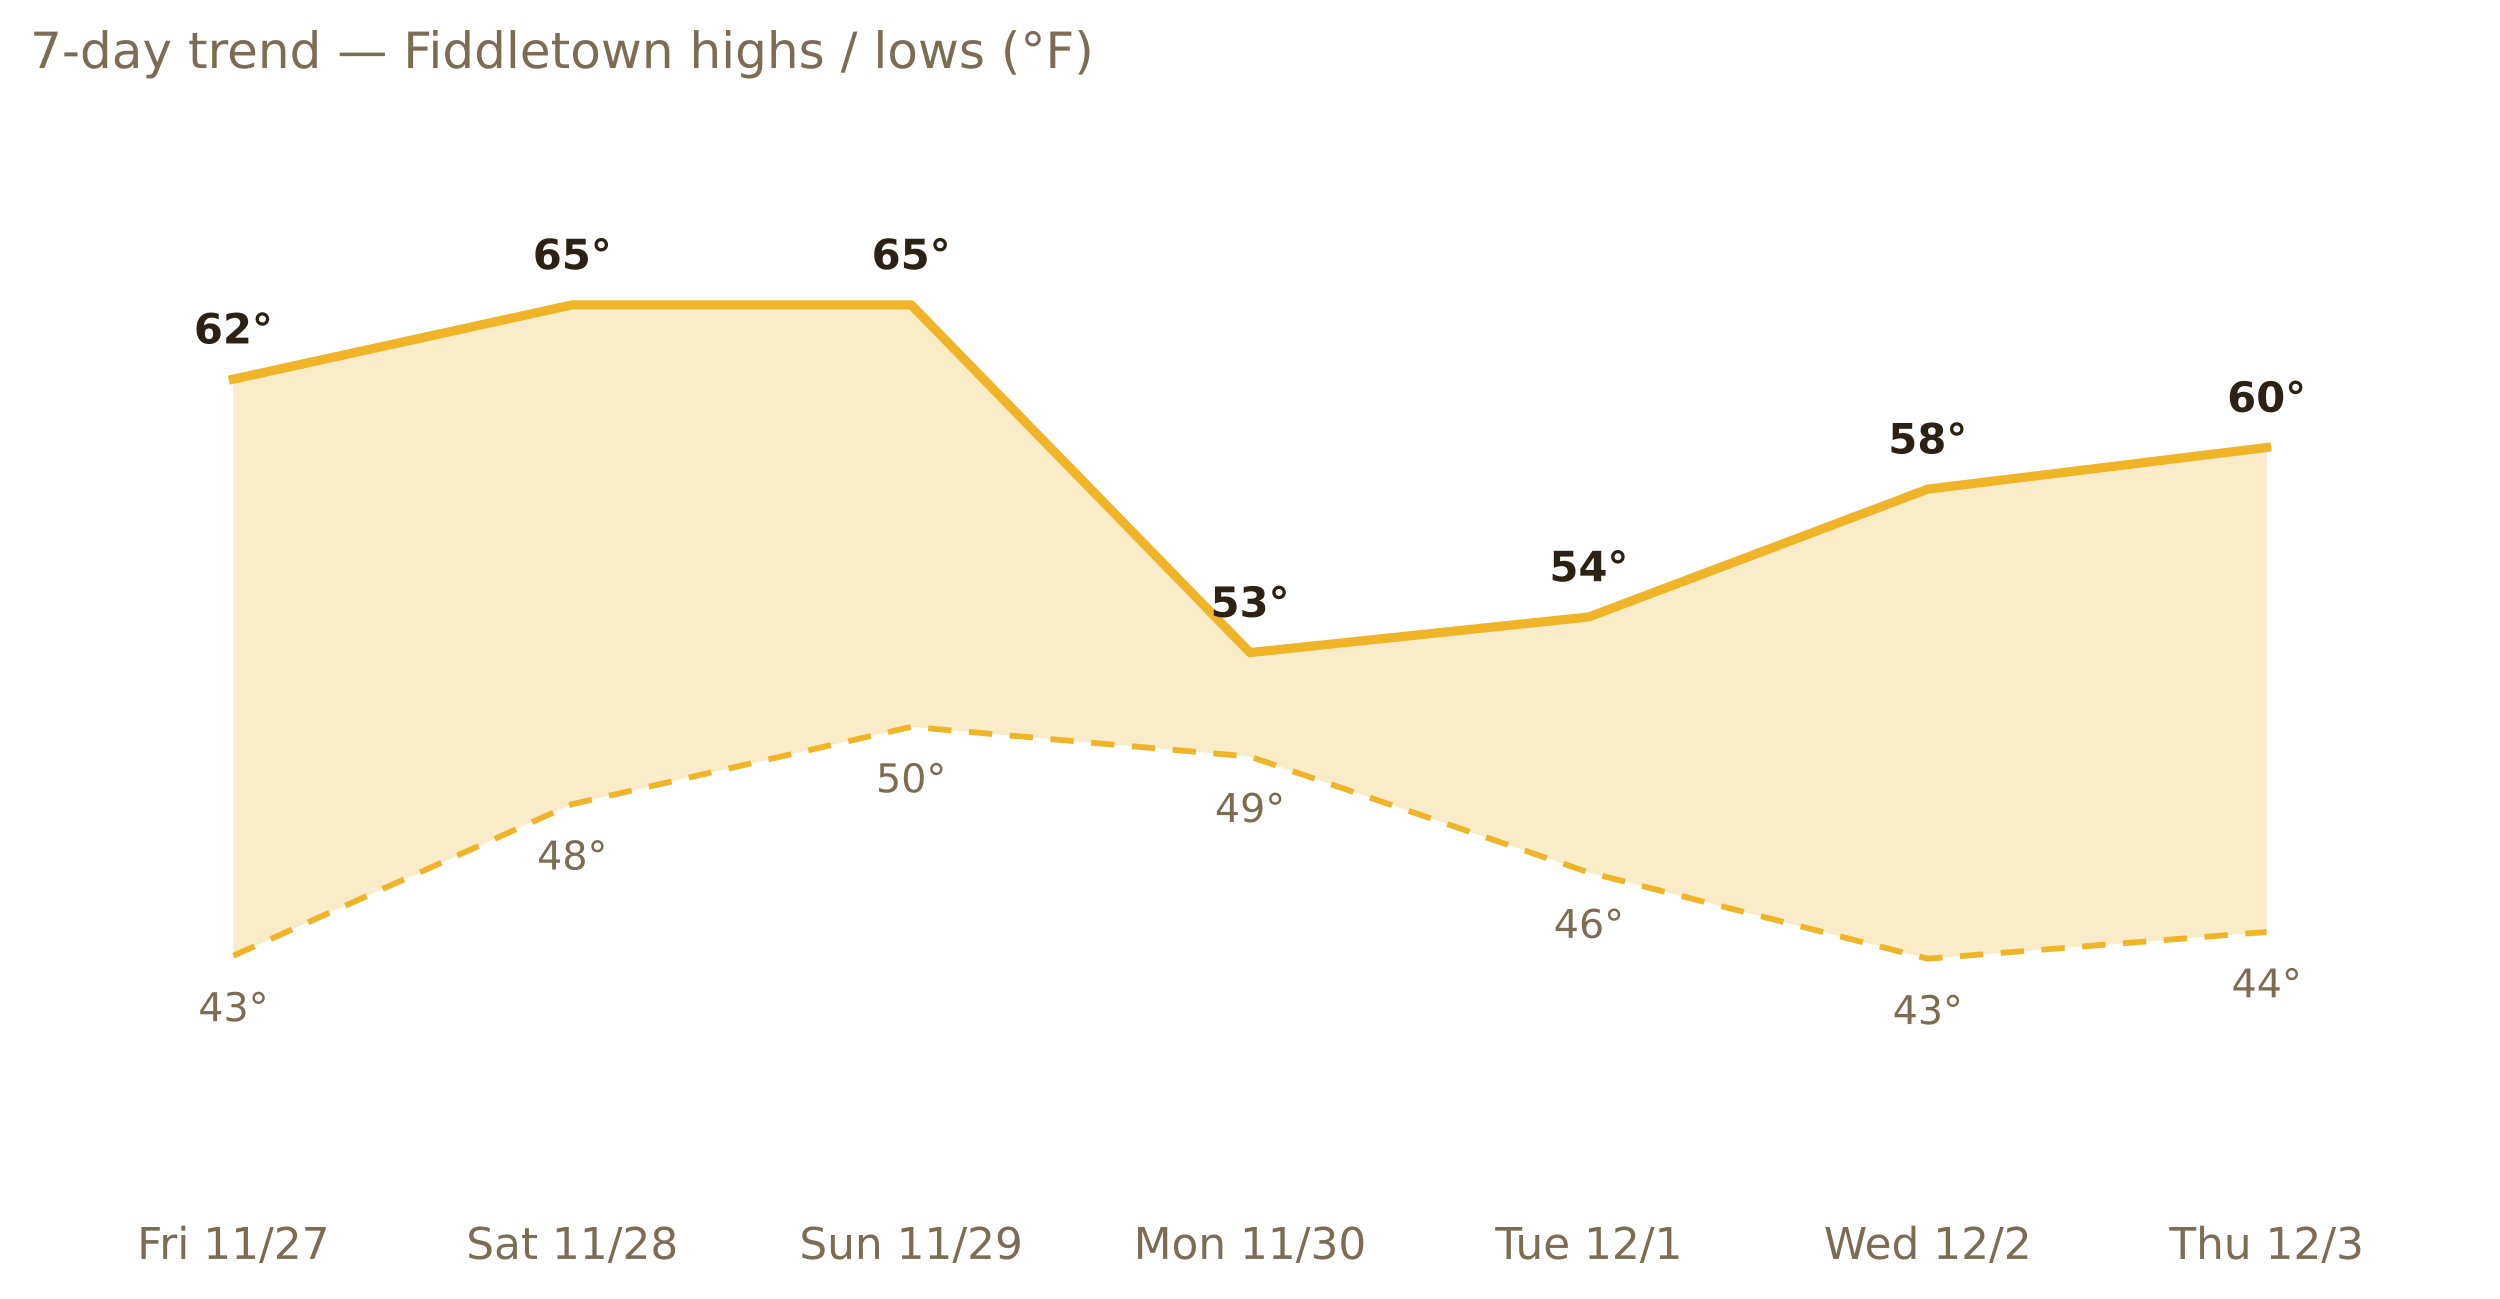
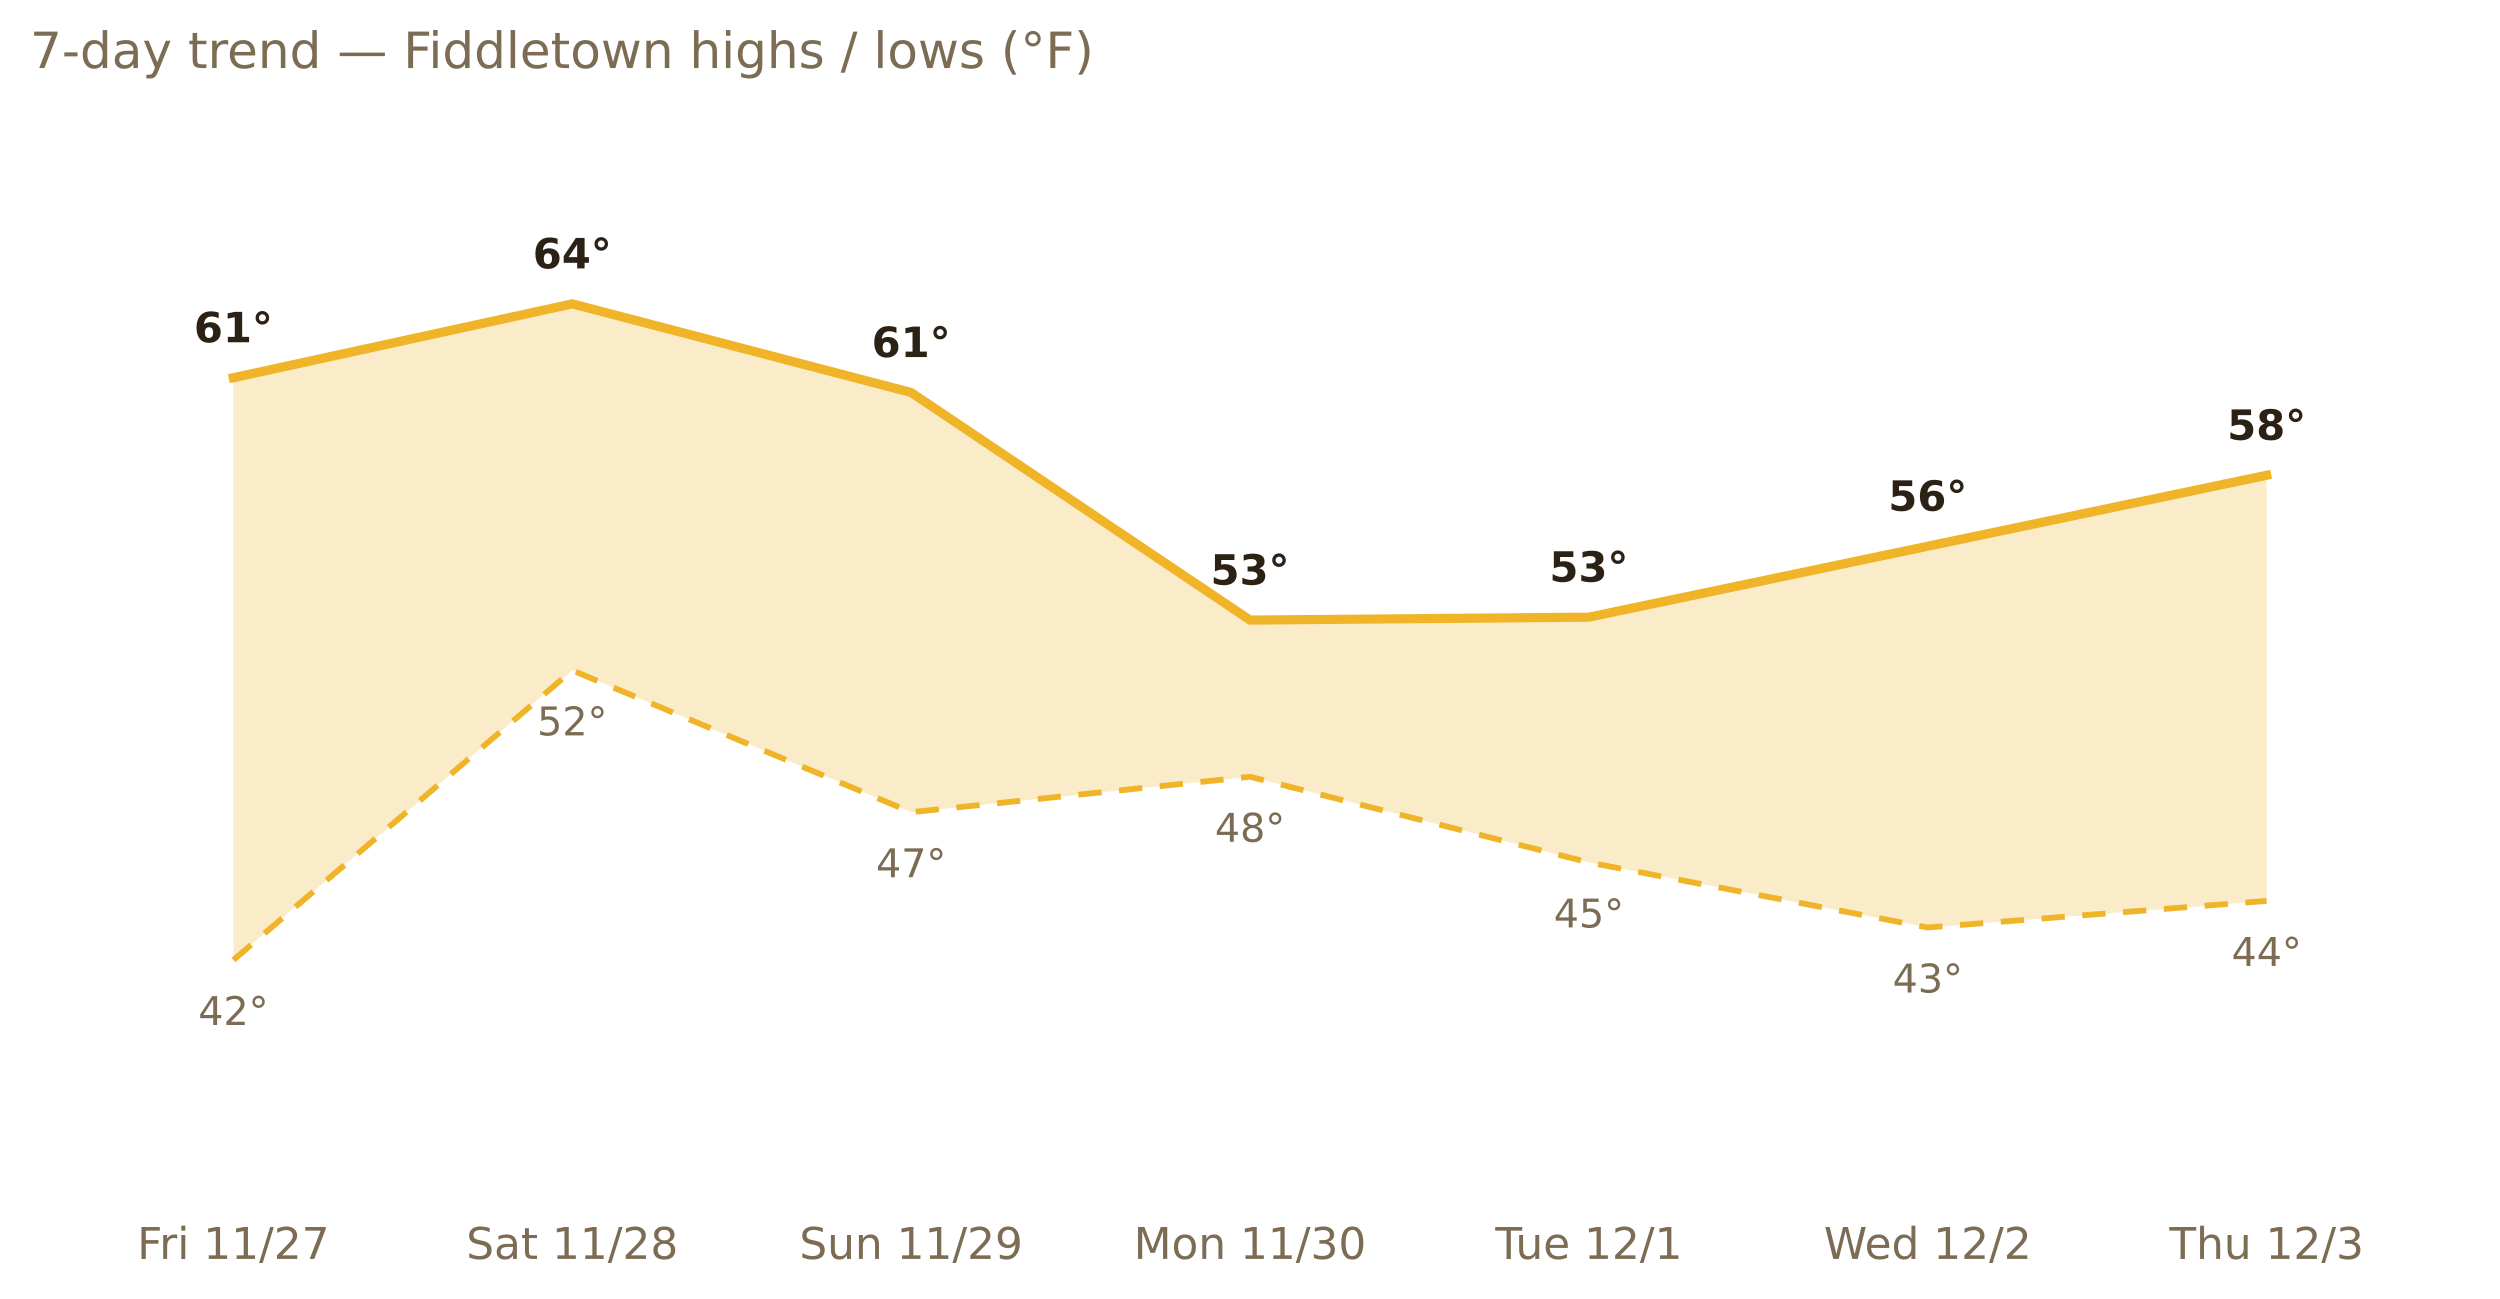
<svg xmlns="http://www.w3.org/2000/svg" xmlns:xlink="http://www.w3.org/1999/xlink" width="599.2pt" height="311.13pt" viewBox="0 0 599.2 311.13" version="1.1">
  <defs>
    <style type="text/css">*{stroke-linejoin: round; stroke-linecap: butt}</style>
  </defs>
  <g id="figure_1">
    <g id="patch_1">
      <path d="M 0 311.13  L 599.2 311.13  L 599.2 0  L 0 0  L 0 311.13  z " style="fill: none; opacity: 0" />
    </g>
    <g id="axes_1">
      <g id="patch_2">
        <path d="M 7.2 286.768  L 592 286.768  L 592 30.318  L 7.2 30.318  L 7.2 286.768  z " style="fill: none" />
      </g>
      <g id="matplotlib.axis_1">
        <g id="xtick_1">
          <g id="text_1">
            <g style="fill: #7c6c54" transform="translate(32.87927 301.7465) scale(0.105 -0.105)">
              <defs>
                <path id="DejaVuSans-46" d="M 628 4666  L 3309 4666  L 3309 4134  L 1259 4134  L 1259 2759  L 3109 2759  L 3109 2228  L 1259 2228  L 1259 0  L 628 0  L 628 4666  z " transform="scale(0.015625)" />
                <path id="DejaVuSans-72" d="M 2631 2963  Q 2534 3019 2420 3045  Q 2306 3072 2169 3072  Q 1681 3072 1420 2755  Q 1159 2438 1159 1844  L 1159 0  L 581 0  L 581 3500  L 1159 3500  L 1159 2956  Q 1341 3275 1631 3429  Q 1922 3584 2338 3584  Q 2397 3584 2469 3576  Q 2541 3569 2628 3553  L 2631 2963  z " transform="scale(0.015625)" />
                <path id="DejaVuSans-69" d="M 603 3500  L 1178 3500  L 1178 0  L 603 0  L 603 3500  z M 603 4863  L 1178 4863  L 1178 4134  L 603 4134  L 603 4863  z " transform="scale(0.015625)" />
                <path id="DejaVuSans-20" transform="scale(0.015625)" />
                <path id="DejaVuSans-31" d="M 794 531  L 1825 531  L 1825 4091  L 703 3866  L 703 4441  L 1819 4666  L 2450 4666  L 2450 531  L 3481 531  L 3481 0  L 794 0  L 794 531  z " transform="scale(0.015625)" />
                <path id="DejaVuSans-2f" d="M 1625 4666  L 2156 4666  L 531 -594  L 0 -594  L 1625 4666  z " transform="scale(0.015625)" />
                <path id="DejaVuSans-32" d="M 1228 531  L 3431 531  L 3431 0  L 469 0  L 469 531  Q 828 903 1448 1529  Q 2069 2156 2228 2338  Q 2531 2678 2651 2914  Q 2772 3150 2772 3378  Q 2772 3750 2511 3984  Q 2250 4219 1831 4219  Q 1534 4219 1204 4116  Q 875 4013 500 3803  L 500 4441  Q 881 4594 1212 4672  Q 1544 4750 1819 4750  Q 2544 4750 2975 4387  Q 3406 4025 3406 3419  Q 3406 3131 3298 2873  Q 3191 2616 2906 2266  Q 2828 2175 2409 1742  Q 1991 1309 1228 531  z " transform="scale(0.015625)" />
                <path id="DejaVuSans-37" d="M 525 4666  L 3525 4666  L 3525 4397  L 1831 0  L 1172 0  L 2766 4134  L 525 4134  L 525 4666  z " transform="scale(0.015625)" />
              </defs>
              <use xlink:href="#DejaVuSans-46" />
              <use xlink:href="#DejaVuSans-72" x="50.27" />
              <use xlink:href="#DejaVuSans-69" x="91.383" />
              <use xlink:href="#DejaVuSans-20" x="119.166" />
              <use xlink:href="#DejaVuSans-31" x="150.953" />
              <use xlink:href="#DejaVuSans-31" x="214.576" />
              <use xlink:href="#DejaVuSans-2f" x="278.199" />
              <use xlink:href="#DejaVuSans-32" x="311.891" />
              <use xlink:href="#DejaVuSans-37" x="375.514" />
            </g>
          </g>
        </g>
        <g id="xtick_2">
          <g id="text_2">
            <g style="fill: #7c6c54" transform="translate(111.7488 301.7465) scale(0.105 -0.105)">
              <defs>
                <path id="DejaVuSans-53" d="M 3425 4513  L 3425 3897  Q 3066 4069 2747 4153  Q 2428 4238 2131 4238  Q 1616 4238 1336 4038  Q 1056 3838 1056 3469  Q 1056 3159 1242 3001  Q 1428 2844 1947 2747  L 2328 2669  Q 3034 2534 3370 2195  Q 3706 1856 3706 1288  Q 3706 609 3251 259  Q 2797 -91 1919 -91  Q 1588 -91 1214 -16  Q 841 59 441 206  L 441 856  Q 825 641 1194 531  Q 1563 422 1919 422  Q 2459 422 2753 634  Q 3047 847 3047 1241  Q 3047 1584 2836 1778  Q 2625 1972 2144 2069  L 1759 2144  Q 1053 2284 737 2584  Q 422 2884 422 3419  Q 422 4038 858 4394  Q 1294 4750 2059 4750  Q 2388 4750 2728 4690  Q 3069 4631 3425 4513  z " transform="scale(0.015625)" />
                <path id="DejaVuSans-61" d="M 2194 1759  Q 1497 1759 1228 1600  Q 959 1441 959 1056  Q 959 750 1161 570  Q 1363 391 1709 391  Q 2188 391 2477 730  Q 2766 1069 2766 1631  L 2766 1759  L 2194 1759  z M 3341 1997  L 3341 0  L 2766 0  L 2766 531  Q 2569 213 2275 61  Q 1981 -91 1556 -91  Q 1019 -91 701 211  Q 384 513 384 1019  Q 384 1609 779 1909  Q 1175 2209 1959 2209  L 2766 2209  L 2766 2266  Q 2766 2663 2505 2880  Q 2244 3097 1772 3097  Q 1472 3097 1187 3025  Q 903 2953 641 2809  L 641 3341  Q 956 3463 1253 3523  Q 1550 3584 1831 3584  Q 2591 3584 2966 3190  Q 3341 2797 3341 1997  z " transform="scale(0.015625)" />
                <path id="DejaVuSans-74" d="M 1172 4494  L 1172 3500  L 2356 3500  L 2356 3053  L 1172 3053  L 1172 1153  Q 1172 725 1289 603  Q 1406 481 1766 481  L 2356 481  L 2356 0  L 1766 0  Q 1100 0 847 248  Q 594 497 594 1153  L 594 3053  L 172 3053  L 172 3500  L 594 3500  L 594 4494  L 1172 4494  z " transform="scale(0.015625)" />
                <path id="DejaVuSans-38" d="M 2034 2216  Q 1584 2216 1326 1975  Q 1069 1734 1069 1313  Q 1069 891 1326 650  Q 1584 409 2034 409  Q 2484 409 2743 651  Q 3003 894 3003 1313  Q 3003 1734 2745 1975  Q 2488 2216 2034 2216  z M 1403 2484  Q 997 2584 770 2862  Q 544 3141 544 3541  Q 544 4100 942 4425  Q 1341 4750 2034 4750  Q 2731 4750 3128 4425  Q 3525 4100 3525 3541  Q 3525 3141 3298 2862  Q 3072 2584 2669 2484  Q 3125 2378 3379 2068  Q 3634 1759 3634 1313  Q 3634 634 3220 271  Q 2806 -91 2034 -91  Q 1263 -91 848 271  Q 434 634 434 1313  Q 434 1759 690 2068  Q 947 2378 1403 2484  z M 1172 3481  Q 1172 3119 1398 2916  Q 1625 2713 2034 2713  Q 2441 2713 2670 2916  Q 2900 3119 2900 3481  Q 2900 3844 2670 4047  Q 2441 4250 2034 4250  Q 1625 4250 1398 4047  Q 1172 3844 1172 3481  z " transform="scale(0.015625)" />
              </defs>
              <use xlink:href="#DejaVuSans-53" />
              <use xlink:href="#DejaVuSans-61" x="63.477" />
              <use xlink:href="#DejaVuSans-74" x="124.756" />
              <use xlink:href="#DejaVuSans-20" x="163.965" />
              <use xlink:href="#DejaVuSans-31" x="195.752" />
              <use xlink:href="#DejaVuSans-31" x="259.375" />
              <use xlink:href="#DejaVuSans-2f" x="322.998" />
              <use xlink:href="#DejaVuSans-32" x="356.689" />
              <use xlink:href="#DejaVuSans-38" x="420.312" />
            </g>
          </g>
        </g>
        <g id="xtick_3">
          <g id="text_3">
            <g style="fill: #7c6c54" transform="translate(191.5921 301.7465) scale(0.105 -0.105)">
              <defs>
                <path id="DejaVuSans-75" d="M 544 1381  L 544 3500  L 1119 3500  L 1119 1403  Q 1119 906 1312 657  Q 1506 409 1894 409  Q 2359 409 2629 706  Q 2900 1003 2900 1516  L 2900 3500  L 3475 3500  L 3475 0  L 2900 0  L 2900 538  Q 2691 219 2414 64  Q 2138 -91 1772 -91  Q 1169 -91 856 284  Q 544 659 544 1381  z M 1991 3584  L 1991 3584  z " transform="scale(0.015625)" />
                <path id="DejaVuSans-6e" d="M 3513 2113  L 3513 0  L 2938 0  L 2938 2094  Q 2938 2591 2744 2837  Q 2550 3084 2163 3084  Q 1697 3084 1428 2787  Q 1159 2491 1159 1978  L 1159 0  L 581 0  L 581 3500  L 1159 3500  L 1159 2956  Q 1366 3272 1645 3428  Q 1925 3584 2291 3584  Q 2894 3584 3203 3211  Q 3513 2838 3513 2113  z " transform="scale(0.015625)" />
                <path id="DejaVuSans-39" d="M 703 97  L 703 672  Q 941 559 1184 500  Q 1428 441 1663 441  Q 2288 441 2617 861  Q 2947 1281 2994 2138  Q 2813 1869 2534 1725  Q 2256 1581 1919 1581  Q 1219 1581 811 2004  Q 403 2428 403 3163  Q 403 3881 828 4315  Q 1253 4750 1959 4750  Q 2769 4750 3195 4129  Q 3622 3509 3622 2328  Q 3622 1225 3098 567  Q 2575 -91 1691 -91  Q 1453 -91 1209 -44  Q 966 3 703 97  z M 1959 2075  Q 2384 2075 2632 2365  Q 2881 2656 2881 3163  Q 2881 3666 2632 3958  Q 2384 4250 1959 4250  Q 1534 4250 1286 3958  Q 1038 3666 1038 3163  Q 1038 2656 1286 2365  Q 1534 2075 1959 2075  z " transform="scale(0.015625)" />
              </defs>
              <use xlink:href="#DejaVuSans-53" />
              <use xlink:href="#DejaVuSans-75" x="63.477" />
              <use xlink:href="#DejaVuSans-6e" x="126.855" />
              <use xlink:href="#DejaVuSans-20" x="190.234" />
              <use xlink:href="#DejaVuSans-31" x="222.021" />
              <use xlink:href="#DejaVuSans-31" x="285.645" />
              <use xlink:href="#DejaVuSans-2f" x="349.268" />
              <use xlink:href="#DejaVuSans-32" x="382.959" />
              <use xlink:href="#DejaVuSans-39" x="446.582" />
            </g>
          </g>
        </g>
        <g id="xtick_4">
          <g id="text_4">
            <g style="fill: #7c6c54" transform="translate(271.7323 301.7465) scale(0.105 -0.105)">
              <defs>
                <path id="DejaVuSans-4d" d="M 628 4666  L 1569 4666  L 2759 1491  L 3956 4666  L 4897 4666  L 4897 0  L 4281 0  L 4281 4097  L 3078 897  L 2444 897  L 1241 4097  L 1241 0  L 628 0  L 628 4666  z " transform="scale(0.015625)" />
                <path id="DejaVuSans-6f" d="M 1959 3097  Q 1497 3097 1228 2736  Q 959 2375 959 1747  Q 959 1119 1226 758  Q 1494 397 1959 397  Q 2419 397 2687 759  Q 2956 1122 2956 1747  Q 2956 2369 2687 2733  Q 2419 3097 1959 3097  z M 1959 3584  Q 2709 3584 3137 3096  Q 3566 2609 3566 1747  Q 3566 888 3137 398  Q 2709 -91 1959 -91  Q 1206 -91 779 398  Q 353 888 353 1747  Q 353 2609 779 3096  Q 1206 3584 1959 3584  z " transform="scale(0.015625)" />
                <path id="DejaVuSans-33" d="M 2597 2516  Q 3050 2419 3304 2112  Q 3559 1806 3559 1356  Q 3559 666 3084 287  Q 2609 -91 1734 -91  Q 1441 -91 1130 -33  Q 819 25 488 141  L 488 750  Q 750 597 1062 519  Q 1375 441 1716 441  Q 2309 441 2620 675  Q 2931 909 2931 1356  Q 2931 1769 2642 2001  Q 2353 2234 1838 2234  L 1294 2234  L 1294 2753  L 1863 2753  Q 2328 2753 2575 2939  Q 2822 3125 2822 3475  Q 2822 3834 2567 4026  Q 2313 4219 1838 4219  Q 1578 4219 1281 4162  Q 984 4106 628 3988  L 628 4550  Q 988 4650 1302 4700  Q 1616 4750 1894 4750  Q 2613 4750 3031 4423  Q 3450 4097 3450 3541  Q 3450 3153 3228 2886  Q 3006 2619 2597 2516  z " transform="scale(0.015625)" />
                <path id="DejaVuSans-30" d="M 2034 4250  Q 1547 4250 1301 3770  Q 1056 3291 1056 2328  Q 1056 1369 1301 889  Q 1547 409 2034 409  Q 2525 409 2770 889  Q 3016 1369 3016 2328  Q 3016 3291 2770 3770  Q 2525 4250 2034 4250  z M 2034 4750  Q 2819 4750 3233 4129  Q 3647 3509 3647 2328  Q 3647 1150 3233 529  Q 2819 -91 2034 -91  Q 1250 -91 836 529  Q 422 1150 422 2328  Q 422 3509 836 4129  Q 1250 4750 2034 4750  z " transform="scale(0.015625)" />
              </defs>
              <use xlink:href="#DejaVuSans-4d" />
              <use xlink:href="#DejaVuSans-6f" x="86.279" />
              <use xlink:href="#DejaVuSans-6e" x="147.461" />
              <use xlink:href="#DejaVuSans-20" x="210.84" />
              <use xlink:href="#DejaVuSans-31" x="242.627" />
              <use xlink:href="#DejaVuSans-31" x="306.25" />
              <use xlink:href="#DejaVuSans-2f" x="369.873" />
              <use xlink:href="#DejaVuSans-33" x="403.564" />
              <use xlink:href="#DejaVuSans-30" x="467.188" />
            </g>
          </g>
        </g>
        <g id="xtick_5">
          <g id="text_5">
            <g style="fill: #7c6c54" transform="translate(358.3941 301.7465) scale(0.105 -0.105)">
              <defs>
                <path id="DejaVuSans-54" d="M -19 4666  L 3928 4666  L 3928 4134  L 2272 4134  L 2272 0  L 1638 0  L 1638 4134  L -19 4134  L -19 4666  z " transform="scale(0.015625)" />
                <path id="DejaVuSans-65" d="M 3597 1894  L 3597 1613  L 953 1613  Q 991 1019 1311 708  Q 1631 397 2203 397  Q 2534 397 2845 478  Q 3156 559 3463 722  L 3463 178  Q 3153 47 2828 -22  Q 2503 -91 2169 -91  Q 1331 -91 842 396  Q 353 884 353 1716  Q 353 2575 817 3079  Q 1281 3584 2069 3584  Q 2775 3584 3186 3129  Q 3597 2675 3597 1894  z M 3022 2063  Q 3016 2534 2758 2815  Q 2500 3097 2075 3097  Q 1594 3097 1305 2825  Q 1016 2553 972 2059  L 3022 2063  z " transform="scale(0.015625)" />
              </defs>
              <use xlink:href="#DejaVuSans-54" />
              <use xlink:href="#DejaVuSans-75" x="45.959" />
              <use xlink:href="#DejaVuSans-65" x="109.338" />
              <use xlink:href="#DejaVuSans-20" x="170.861" />
              <use xlink:href="#DejaVuSans-31" x="202.648" />
              <use xlink:href="#DejaVuSans-32" x="266.271" />
              <use xlink:href="#DejaVuSans-2f" x="329.895" />
              <use xlink:href="#DejaVuSans-31" x="363.586" />
            </g>
          </g>
        </g>
        <g id="xtick_6">
          <g id="text_6">
            <g style="fill: #7c6c54" transform="translate(437.1406 301.7465) scale(0.105 -0.105)">
              <defs>
                <path id="DejaVuSans-57" d="M 213 4666  L 850 4666  L 1831 722  L 2809 4666  L 3519 4666  L 4500 722  L 5478 4666  L 6119 4666  L 4947 0  L 4153 0  L 3169 4050  L 2175 0  L 1381 0  L 213 4666  z " transform="scale(0.015625)" />
                <path id="DejaVuSans-64" d="M 2906 2969  L 2906 4863  L 3481 4863  L 3481 0  L 2906 0  L 2906 525  Q 2725 213 2448 61  Q 2172 -91 1784 -91  Q 1150 -91 751 415  Q 353 922 353 1747  Q 353 2572 751 3078  Q 1150 3584 1784 3584  Q 2172 3584 2448 3432  Q 2725 3281 2906 2969  z M 947 1747  Q 947 1113 1208 752  Q 1469 391 1925 391  Q 2381 391 2643 752  Q 2906 1113 2906 1747  Q 2906 2381 2643 2742  Q 2381 3103 1925 3103  Q 1469 3103 1208 2742  Q 947 2381 947 1747  z " transform="scale(0.015625)" />
              </defs>
              <use xlink:href="#DejaVuSans-57" />
              <use xlink:href="#DejaVuSans-65" x="93.002" />
              <use xlink:href="#DejaVuSans-64" x="154.525" />
              <use xlink:href="#DejaVuSans-20" x="218.002" />
              <use xlink:href="#DejaVuSans-31" x="249.789" />
              <use xlink:href="#DejaVuSans-32" x="313.412" />
              <use xlink:href="#DejaVuSans-2f" x="377.035" />
              <use xlink:href="#DejaVuSans-32" x="410.727" />
            </g>
          </g>
        </g>
        <g id="xtick_7">
          <g id="text_7">
            <g style="fill: #7c6c54" transform="translate(519.9476 301.7465) scale(0.105 -0.105)">
              <defs>
                <path id="DejaVuSans-68" d="M 3513 2113  L 3513 0  L 2938 0  L 2938 2094  Q 2938 2591 2744 2837  Q 2550 3084 2163 3084  Q 1697 3084 1428 2787  Q 1159 2491 1159 1978  L 1159 0  L 581 0  L 581 4863  L 1159 4863  L 1159 2956  Q 1366 3272 1645 3428  Q 1925 3584 2291 3584  Q 2894 3584 3203 3211  Q 3513 2838 3513 2113  z " transform="scale(0.015625)" />
              </defs>
              <use xlink:href="#DejaVuSans-54" />
              <use xlink:href="#DejaVuSans-68" x="61.084" />
              <use xlink:href="#DejaVuSans-75" x="124.463" />
              <use xlink:href="#DejaVuSans-20" x="187.842" />
              <use xlink:href="#DejaVuSans-31" x="219.629" />
              <use xlink:href="#DejaVuSans-32" x="283.252" />
              <use xlink:href="#DejaVuSans-2f" x="346.875" />
              <use xlink:href="#DejaVuSans-33" x="380.566" />
            </g>
          </g>
        </g>
      </g>
      <g id="matplotlib.axis_2" />
      <g id="PolyCollection_1">
-         <path d="M 55.933 90.869  L 55.933 229.067  L 137.156 192.736  L 218.378 174.215  L 299.6 181.339  L 380.822 209.121  L 462.044 229.779  L 543.267 223.368  L 543.267 107.253  L 543.267 107.253  L 462.044 117.226  L 380.822 147.858  L 299.6 156.406  L 218.378 73.06  L 137.156 73.06  L 55.933 90.869  z " clip-path="url(#pa7cc3cbe41)" style="fill: #f0b429; fill-opacity: 0.25" />
+         <path d="M 55.933 90.534  L 55.933 230.094  L 137.156 160.668  L 218.378 194.673  L 299.6 186.172  L 380.822 206.716  L 462.044 222.301  L 543.267 215.926  L 543.267 113.912  L 543.267 113.912  L 462.044 130.915  L 380.822 147.917  L 299.6 148.625  L 218.378 94.076  L 137.156 72.824  L 55.933 90.534  z " clip-path="url(#pbd99e2a204)" style="fill: #f0b429; fill-opacity: 0.25" />
      </g>
      <g id="line2d_1">
-         <path d="M 55.933 90.869  L 137.156 73.06  L 218.378 73.06  L 299.6 156.406  L 380.822 147.858  L 462.044 117.226  L 543.267 107.253  " clip-path="url(#pa7cc3cbe41)" style="fill: none; stroke: #f0b429; stroke-width: 2.2; stroke-linecap: square" />
+         <path d="M 55.933 90.534  L 137.156 72.824  L 218.378 94.076  L 299.6 148.625  L 380.822 147.917  L 462.044 130.915  L 543.267 113.912  " clip-path="url(#pbd99e2a204)" style="fill: none; stroke: #f0b429; stroke-width: 2.2; stroke-linecap: square" />
      </g>
      <g id="line2d_2">
-         <path d="M 55.933 229.067  L 137.156 192.736  L 218.378 174.215  L 299.6 181.339  L 380.822 209.121  L 462.044 229.779  L 543.267 223.368  " clip-path="url(#pa7cc3cbe41)" style="fill: none; stroke-dasharray: 5.6,4.2; stroke-dashoffset: 0; stroke: #f0b429; stroke-width: 1.4" />
+         <path d="M 55.933 230.094  L 137.156 160.668  L 218.378 194.673  L 299.6 186.172  L 380.822 206.716  L 462.044 222.301  L 543.267 215.926  " clip-path="url(#pbd99e2a204)" style="fill: none; stroke-dasharray: 5.6,4.2; stroke-dashoffset: 0; stroke: #f0b429; stroke-width: 1.4" />
      </g>
      <g id="text_8">
-         <g style="fill: #2c2115" transform="translate(46.47552 82.32049) scale(0.1 -0.1)">
+         <g style="fill: #2c2115" transform="translate(46.47552 82.03318) scale(0.1 -0.1)">
          <defs>
            <path id="DejaVuSans-Bold-36" d="M 2316 2303  Q 2000 2303 1842 2098  Q 1684 1894 1684 1484  Q 1684 1075 1842 870  Q 2000 666 2316 666  Q 2634 666 2792 870  Q 2950 1075 2950 1484  Q 2950 1894 2792 2098  Q 2634 2303 2316 2303  z M 3803 4544  L 3803 3681  Q 3506 3822 3243 3889  Q 2981 3956 2731 3956  Q 2194 3956 1894 3657  Q 1594 3359 1544 2772  Q 1750 2925 1990 3001  Q 2231 3078 2516 3078  Q 3231 3078 3670 2659  Q 4109 2241 4109 1563  Q 4109 813 3618 361  Q 3128 -91 2303 -91  Q 1394 -91 895 523  Q 397 1138 397 2266  Q 397 3422 980 4083  Q 1563 4744 2578 4744  Q 2900 4744 3203 4694  Q 3506 4644 3803 4544  z " transform="scale(0.015625)" />
-             <path id="DejaVuSans-Bold-32" d="M 1844 884  L 3897 884  L 3897 0  L 506 0  L 506 884  L 2209 2388  Q 2438 2594 2547 2791  Q 2656 2988 2656 3200  Q 2656 3528 2436 3728  Q 2216 3928 1850 3928  Q 1569 3928 1234 3808  Q 900 3688 519 3450  L 519 4475  Q 925 4609 1322 4679  Q 1719 4750 2100 4750  Q 2938 4750 3402 4381  Q 3866 4013 3866 3353  Q 3866 2972 3669 2642  Q 3472 2313 2841 1759  L 1844 884  z " transform="scale(0.015625)" />
+             <path id="DejaVuSans-Bold-31" d="M 750 831  L 1813 831  L 1813 3847  L 722 3622  L 722 4441  L 1806 4666  L 2950 4666  L 2950 831  L 4013 831  L 4013 0  L 750 0  L 750 831  z " transform="scale(0.015625)" />
            <path id="DejaVuSans-Bold-b0" d="M 1600 4288  Q 1375 4288 1219 4131  Q 1063 3975 1063 3750  Q 1063 3525 1217 3372  Q 1372 3219 1600 3219  Q 1825 3219 1981 3373  Q 2138 3528 2138 3750  Q 2138 3975 1980 4131  Q 1822 4288 1600 4288  z M 1600 4794  Q 1806 4794 1997 4714  Q 2188 4634 2338 4488  Q 2484 4338 2561 4150  Q 2638 3963 2638 3750  Q 2638 3541 2561 3352  Q 2484 3163 2344 3022  Q 2194 2872 2000 2792  Q 1806 2713 1594 2713  Q 1153 2713 854 3011  Q 556 3309 556 3750  Q 556 4191 857 4492  Q 1159 4794 1600 4794  z " transform="scale(0.015625)" />
          </defs>
          <use xlink:href="#DejaVuSans-Bold-36" />
-           <use xlink:href="#DejaVuSans-Bold-32" x="69.58" />
+           <use xlink:href="#DejaVuSans-Bold-31" x="69.58" />
          <use xlink:href="#DejaVuSans-Bold-b0" x="139.16" />
        </g>
      </g>
      <g id="text_9">
-         <g style="fill: #7c6c54" transform="translate(47.51396 244.7388) scale(0.095 -0.095)">
+         <g style="fill: #7c6c54" transform="translate(47.51396 245.6795) scale(0.095 -0.095)">
          <defs>
            <path id="DejaVuSans-34" d="M 2419 4116  L 825 1625  L 2419 1625  L 2419 4116  z M 2253 4666  L 3047 4666  L 3047 1625  L 3713 1625  L 3713 1100  L 3047 1100  L 3047 0  L 2419 0  L 2419 1100  L 313 1100  L 313 1709  L 2253 4666  z " transform="scale(0.015625)" />
            <path id="DejaVuSans-b0" d="M 1600 4347  Q 1350 4347 1178 4173  Q 1006 4000 1006 3750  Q 1006 3503 1178 3333  Q 1350 3163 1600 3163  Q 1850 3163 2022 3333  Q 2194 3503 2194 3750  Q 2194 3997 2020 4172  Q 1847 4347 1600 4347  z M 1600 4750  Q 1800 4750 1984 4673  Q 2169 4597 2303 4453  Q 2447 4313 2519 4134  Q 2591 3956 2591 3750  Q 2591 3338 2302 3052  Q 2013 2766 1594 2766  Q 1172 2766 890 3047  Q 609 3328 609 3750  Q 609 4169 896 4459  Q 1184 4750 1600 4750  z " transform="scale(0.015625)" />
          </defs>
          <use xlink:href="#DejaVuSans-34" />
-           <use xlink:href="#DejaVuSans-33" x="63.623" />
+           <use xlink:href="#DejaVuSans-32" x="63.623" />
          <use xlink:href="#DejaVuSans-b0" x="127.246" />
        </g>
      </g>
      <g id="text_10">
-         <g style="fill: #2c2115" transform="translate(127.6977 64.51146) scale(0.1 -0.1)">
+         <g style="fill: #2c2115" transform="translate(127.6977 64.32255) scale(0.1 -0.1)">
+           <defs>
+             <path id="DejaVuSans-Bold-34" d="M 2356 3675  L 1038 1722  L 2356 1722  L 2356 3675  z M 2156 4666  L 3494 4666  L 3494 1722  L 4159 1722  L 4159 850  L 3494 850  L 3494 0  L 2356 0  L 2356 850  L 288 850  L 288 1881  L 2156 4666  z " transform="scale(0.015625)" />
+           </defs>
+           <use xlink:href="#DejaVuSans-Bold-36" />
+           <use xlink:href="#DejaVuSans-Bold-34" x="69.58" />
+           <use xlink:href="#DejaVuSans-Bold-b0" x="139.16" />
+         </g>
+       </g>
+       <g id="text_11">
+         <g style="fill: #7c6c54" transform="translate(128.7362 176.2538) scale(0.095 -0.095)">
+           <defs>
+             <path id="DejaVuSans-35" d="M 691 4666  L 3169 4666  L 3169 4134  L 1269 4134  L 1269 2991  Q 1406 3038 1543 3061  Q 1681 3084 1819 3084  Q 2600 3084 3056 2656  Q 3513 2228 3513 1497  Q 3513 744 3044 326  Q 2575 -91 1722 -91  Q 1428 -91 1123 -41  Q 819 9 494 109  L 494 744  Q 775 591 1075 516  Q 1375 441 1709 441  Q 2250 441 2565 725  Q 2881 1009 2881 1497  Q 2881 1984 2565 2268  Q 2250 2553 1709 2553  Q 1456 2553 1204 2497  Q 953 2441 691 2322  L 691 4666  z " transform="scale(0.015625)" />
+           </defs>
+           <use xlink:href="#DejaVuSans-35" />
+           <use xlink:href="#DejaVuSans-32" x="63.623" />
+           <use xlink:href="#DejaVuSans-b0" x="127.246" />
+         </g>
+       </g>
+       <g id="text_12">
+         <g style="fill: #2c2115" transform="translate(208.92 85.57531) scale(0.1 -0.1)">
+           <use xlink:href="#DejaVuSans-Bold-36" />
+           <use xlink:href="#DejaVuSans-Bold-31" x="69.58" />
+           <use xlink:href="#DejaVuSans-Bold-b0" x="139.16" />
+         </g>
+       </g>
+       <g id="text_13">
+         <g style="fill: #7c6c54" transform="translate(209.9584 210.2582) scale(0.095 -0.095)">
+           <use xlink:href="#DejaVuSans-34" />
+           <use xlink:href="#DejaVuSans-37" x="63.623" />
+           <use xlink:href="#DejaVuSans-b0" x="127.246" />
+         </g>
+       </g>
+       <g id="text_14">
+         <g style="fill: #2c2115" transform="translate(290.1422 140.1241) scale(0.1 -0.1)">
          <defs>
            <path id="DejaVuSans-Bold-35" d="M 678 4666  L 3669 4666  L 3669 3781  L 1638 3781  L 1638 3059  Q 1775 3097 1914 3117  Q 2053 3138 2203 3138  Q 3056 3138 3531 2711  Q 4006 2284 4006 1522  Q 4006 766 3489 337  Q 2972 -91 2053 -91  Q 1656 -91 1267 -14  Q 878 63 494 219  L 494 1166  Q 875 947 1217 837  Q 1559 728 1863 728  Q 2300 728 2551 942  Q 2803 1156 2803 1522  Q 2803 1891 2551 2103  Q 2300 2316 1863 2316  Q 1603 2316 1309 2248  Q 1016 2181 678 2041  L 678 4666  z " transform="scale(0.015625)" />
-           </defs>
-           <use xlink:href="#DejaVuSans-Bold-36" />
-           <use xlink:href="#DejaVuSans-Bold-35" x="69.58" />
-           <use xlink:href="#DejaVuSans-Bold-b0" x="139.16" />
-         </g>
-       </g>
-       <g id="text_11">
-         <g style="fill: #7c6c54" transform="translate(128.7362 208.4084) scale(0.095 -0.095)">
-           <use xlink:href="#DejaVuSans-34" />
-           <use xlink:href="#DejaVuSans-38" x="63.623" />
-           <use xlink:href="#DejaVuSans-b0" x="127.246" />
-         </g>
-       </g>
-       <g id="text_12">
-         <g style="fill: #2c2115" transform="translate(208.92 64.51146) scale(0.1 -0.1)">
-           <use xlink:href="#DejaVuSans-Bold-36" />
-           <use xlink:href="#DejaVuSans-Bold-35" x="69.58" />
-           <use xlink:href="#DejaVuSans-Bold-b0" x="139.16" />
-         </g>
-       </g>
-       <g id="text_13">
-         <g style="fill: #7c6c54" transform="translate(209.9584 189.887) scale(0.095 -0.095)">
-           <defs>
-             <path id="DejaVuSans-35" d="M 691 4666  L 3169 4666  L 3169 4134  L 1269 4134  L 1269 2991  Q 1406 3038 1543 3061  Q 1681 3084 1819 3084  Q 2600 3084 3056 2656  Q 3513 2228 3513 1497  Q 3513 744 3044 326  Q 2575 -91 1722 -91  Q 1428 -91 1123 -41  Q 819 9 494 109  L 494 744  Q 775 591 1075 516  Q 1375 441 1709 441  Q 2250 441 2565 725  Q 2881 1009 2881 1497  Q 2881 1984 2565 2268  Q 2250 2553 1709 2553  Q 1456 2553 1204 2497  Q 953 2441 691 2322  L 691 4666  z " transform="scale(0.015625)" />
-           </defs>
-           <use xlink:href="#DejaVuSans-35" />
-           <use xlink:href="#DejaVuSans-30" x="63.623" />
-           <use xlink:href="#DejaVuSans-b0" x="127.246" />
-         </g>
-       </g>
-       <g id="text_14">
-         <g style="fill: #2c2115" transform="translate(290.1422 147.8577) scale(0.1 -0.1)">
-           <defs>
            <path id="DejaVuSans-Bold-33" d="M 2981 2516  Q 3453 2394 3698 2092  Q 3944 1791 3944 1325  Q 3944 631 3412 270  Q 2881 -91 1863 -91  Q 1503 -91 1142 -33  Q 781 25 428 141  L 428 1069  Q 766 900 1098 814  Q 1431 728 1753 728  Q 2231 728 2486 893  Q 2741 1059 2741 1369  Q 2741 1688 2480 1852  Q 2219 2016 1709 2016  L 1228 2016  L 1228 2791  L 1734 2791  Q 2188 2791 2409 2933  Q 2631 3075 2631 3366  Q 2631 3634 2415 3781  Q 2200 3928 1806 3928  Q 1516 3928 1219 3862  Q 922 3797 628 3669  L 628 4550  Q 984 4650 1334 4700  Q 1684 4750 2022 4750  Q 2931 4750 3382 4451  Q 3834 4153 3834 3553  Q 3834 3144 3618 2883  Q 3403 2622 2981 2516  z " transform="scale(0.015625)" />
          </defs>
          <use xlink:href="#DejaVuSans-Bold-35" />
          <use xlink:href="#DejaVuSans-Bold-33" x="69.58" />
          <use xlink:href="#DejaVuSans-Bold-b0" x="139.16" />
        </g>
      </g>
      <g id="text_15">
-         <g style="fill: #7c6c54" transform="translate(291.1806 197.0106) scale(0.095 -0.095)">
-           <use xlink:href="#DejaVuSans-34" />
-           <use xlink:href="#DejaVuSans-39" x="63.623" />
+         <g style="fill: #7c6c54" transform="translate(291.1806 201.7571) scale(0.095 -0.095)">
+           <use xlink:href="#DejaVuSans-34" />
+           <use xlink:href="#DejaVuSans-38" x="63.623" />
          <use xlink:href="#DejaVuSans-b0" x="127.246" />
        </g>
      </g>
      <g id="text_16">
-         <g style="fill: #2c2115" transform="translate(371.3644 139.3094) scale(0.1 -0.1)">
-           <defs>
-             <path id="DejaVuSans-Bold-34" d="M 2356 3675  L 1038 1722  L 2356 1722  L 2356 3675  z M 2156 4666  L 3494 4666  L 3494 1722  L 4159 1722  L 4159 850  L 3494 850  L 3494 0  L 2356 0  L 2356 850  L 288 850  L 288 1881  L 2156 4666  z " transform="scale(0.015625)" />
-           </defs>
+         <g style="fill: #2c2115" transform="translate(371.3644 139.4156) scale(0.1 -0.1)">
          <use xlink:href="#DejaVuSans-Bold-35" />
-           <use xlink:href="#DejaVuSans-Bold-34" x="69.58" />
+           <use xlink:href="#DejaVuSans-Bold-33" x="69.58" />
          <use xlink:href="#DejaVuSans-Bold-b0" x="139.16" />
        </g>
      </g>
      <g id="text_17">
-         <g style="fill: #7c6c54" transform="translate(372.4028 224.7927) scale(0.095 -0.095)">
-           <defs>
-             <path id="DejaVuSans-36" d="M 2113 2584  Q 1688 2584 1439 2293  Q 1191 2003 1191 1497  Q 1191 994 1439 701  Q 1688 409 2113 409  Q 2538 409 2786 701  Q 3034 994 3034 1497  Q 3034 2003 2786 2293  Q 2538 2584 2113 2584  z M 3366 4563  L 3366 3988  Q 3128 4100 2886 4159  Q 2644 4219 2406 4219  Q 1781 4219 1451 3797  Q 1122 3375 1075 2522  Q 1259 2794 1537 2939  Q 1816 3084 2150 3084  Q 2853 3084 3261 2657  Q 3669 2231 3669 1497  Q 3669 778 3244 343  Q 2819 -91 2113 -91  Q 1303 -91 875 529  Q 447 1150 447 2328  Q 447 3434 972 4092  Q 1497 4750 2381 4750  Q 2619 4750 2861 4703  Q 3103 4656 3366 4563  z " transform="scale(0.015625)" />
-           </defs>
-           <use xlink:href="#DejaVuSans-34" />
-           <use xlink:href="#DejaVuSans-36" x="63.623" />
+         <g style="fill: #7c6c54" transform="translate(372.4028 222.3014) scale(0.095 -0.095)">
+           <use xlink:href="#DejaVuSans-34" />
+           <use xlink:href="#DejaVuSans-35" x="63.623" />
          <use xlink:href="#DejaVuSans-b0" x="127.246" />
        </g>
      </g>
      <g id="text_18">
-         <g style="fill: #2c2115" transform="translate(452.5866 108.6778) scale(0.1 -0.1)">
+         <g style="fill: #2c2115" transform="translate(452.5866 122.4134) scale(0.1 -0.1)">
+           <use xlink:href="#DejaVuSans-Bold-35" />
+           <use xlink:href="#DejaVuSans-Bold-36" x="69.58" />
+           <use xlink:href="#DejaVuSans-Bold-b0" x="139.16" />
+         </g>
+       </g>
+       <g id="text_19">
+         <g style="fill: #7c6c54" transform="translate(453.6251 237.8868) scale(0.095 -0.095)">
+           <use xlink:href="#DejaVuSans-34" />
+           <use xlink:href="#DejaVuSans-33" x="63.623" />
+           <use xlink:href="#DejaVuSans-b0" x="127.246" />
+         </g>
+       </g>
+       <g id="text_20">
+         <g style="fill: #2c2115" transform="translate(533.8089 105.4112) scale(0.1 -0.1)">
          <defs>
            <path id="DejaVuSans-Bold-38" d="M 2228 2088  Q 1891 2088 1709 1903  Q 1528 1719 1528 1375  Q 1528 1031 1709 848  Q 1891 666 2228 666  Q 2563 666 2741 848  Q 2919 1031 2919 1375  Q 2919 1722 2741 1905  Q 2563 2088 2228 2088  z M 1350 2484  Q 925 2613 709 2878  Q 494 3144 494 3541  Q 494 4131 934 4440  Q 1375 4750 2228 4750  Q 3075 4750 3515 4442  Q 3956 4134 3956 3541  Q 3956 3144 3739 2878  Q 3522 2613 3097 2484  Q 3572 2353 3814 2058  Q 4056 1763 4056 1313  Q 4056 619 3595 264  Q 3134 -91 2228 -91  Q 1319 -91 855 264  Q 391 619 391 1313  Q 391 1763 633 2058  Q 875 2353 1350 2484  z M 1631 3419  Q 1631 3141 1786 2991  Q 1941 2841 2228 2841  Q 2509 2841 2662 2991  Q 2816 3141 2816 3419  Q 2816 3697 2662 3845  Q 2509 3994 2228 3994  Q 1941 3994 1786 3844  Q 1631 3694 1631 3419  z " transform="scale(0.015625)" />
          </defs>
          <use xlink:href="#DejaVuSans-Bold-35" />
          <use xlink:href="#DejaVuSans-Bold-38" x="69.58" />
          <use xlink:href="#DejaVuSans-Bold-b0" x="139.16" />
        </g>
      </g>
-       <g id="text_19">
-         <g style="fill: #7c6c54" transform="translate(453.6251 245.4512) scale(0.095 -0.095)">
-           <use xlink:href="#DejaVuSans-34" />
-           <use xlink:href="#DejaVuSans-33" x="63.623" />
-           <use xlink:href="#DejaVuSans-b0" x="127.246" />
-         </g>
-       </g>
-       <g id="text_20">
-         <g style="fill: #2c2115" transform="translate(533.8089 98.70479) scale(0.1 -0.1)">
-           <defs>
-             <path id="DejaVuSans-Bold-30" d="M 2944 2338  Q 2944 3213 2780 3570  Q 2616 3928 2228 3928  Q 1841 3928 1675 3570  Q 1509 3213 1509 2338  Q 1509 1453 1675 1090  Q 1841 728 2228 728  Q 2613 728 2778 1090  Q 2944 1453 2944 2338  z M 4147 2328  Q 4147 1169 3647 539  Q 3147 -91 2228 -91  Q 1306 -91 806 539  Q 306 1169 306 2328  Q 306 3491 806 4120  Q 1306 4750 2228 4750  Q 3147 4750 3647 4120  Q 4147 3491 4147 2328  z " transform="scale(0.015625)" />
-           </defs>
-           <use xlink:href="#DejaVuSans-Bold-36" />
-           <use xlink:href="#DejaVuSans-Bold-30" x="69.58" />
-           <use xlink:href="#DejaVuSans-Bold-b0" x="139.16" />
-         </g>
-       </g>
      <g id="text_21">
-         <g style="fill: #7c6c54" transform="translate(534.8473 239.0399) scale(0.095 -0.095)">
+         <g style="fill: #7c6c54" transform="translate(534.8473 231.5109) scale(0.095 -0.095)">
          <use xlink:href="#DejaVuSans-34" />
          <use xlink:href="#DejaVuSans-34" x="63.623" />
          <use xlink:href="#DejaVuSans-b0" x="127.246" />
        </g>
      </g>
      <g id="text_22">
        <g style="fill: #7c6c54" transform="translate(7.2 16.31812) scale(0.12 -0.12)">
          <defs>
            <path id="DejaVuSans-2d" d="M 313 2009  L 1997 2009  L 1997 1497  L 313 1497  L 313 2009  z " transform="scale(0.015625)" />
            <path id="DejaVuSans-79" d="M 2059 -325  Q 1816 -950 1584 -1140  Q 1353 -1331 966 -1331  L 506 -1331  L 506 -850  L 844 -850  Q 1081 -850 1212 -737  Q 1344 -625 1503 -206  L 1606 56  L 191 3500  L 800 3500  L 1894 763  L 2988 3500  L 3597 3500  L 2059 -325  z " transform="scale(0.015625)" />
            <path id="DejaVuSans-2014" d="M 313 1978  L 6088 1978  L 6088 1528  L 313 1528  L 313 1978  z " transform="scale(0.015625)" />
            <path id="DejaVuSans-6c" d="M 603 4863  L 1178 4863  L 1178 0  L 603 0  L 603 4863  z " transform="scale(0.015625)" />
            <path id="DejaVuSans-77" d="M 269 3500  L 844 3500  L 1563 769  L 2278 3500  L 2956 3500  L 3675 769  L 4391 3500  L 4966 3500  L 4050 0  L 3372 0  L 2619 2869  L 1863 0  L 1184 0  L 269 3500  z " transform="scale(0.015625)" />
            <path id="DejaVuSans-67" d="M 2906 1791  Q 2906 2416 2648 2759  Q 2391 3103 1925 3103  Q 1463 3103 1205 2759  Q 947 2416 947 1791  Q 947 1169 1205 825  Q 1463 481 1925 481  Q 2391 481 2648 825  Q 2906 1169 2906 1791  z M 3481 434  Q 3481 -459 3084 -895  Q 2688 -1331 1869 -1331  Q 1566 -1331 1297 -1286  Q 1028 -1241 775 -1147  L 775 -588  Q 1028 -725 1275 -790  Q 1522 -856 1778 -856  Q 2344 -856 2625 -561  Q 2906 -266 2906 331  L 2906 616  Q 2728 306 2450 153  Q 2172 0 1784 0  Q 1141 0 747 490  Q 353 981 353 1791  Q 353 2603 747 3093  Q 1141 3584 1784 3584  Q 2172 3584 2450 3431  Q 2728 3278 2906 2969  L 2906 3500  L 3481 3500  L 3481 434  z " transform="scale(0.015625)" />
            <path id="DejaVuSans-73" d="M 2834 3397  L 2834 2853  Q 2591 2978 2328 3040  Q 2066 3103 1784 3103  Q 1356 3103 1142 2972  Q 928 2841 928 2578  Q 928 2378 1081 2264  Q 1234 2150 1697 2047  L 1894 2003  Q 2506 1872 2764 1633  Q 3022 1394 3022 966  Q 3022 478 2636 193  Q 2250 -91 1575 -91  Q 1294 -91 989 -36  Q 684 19 347 128  L 347 722  Q 666 556 975 473  Q 1284 391 1588 391  Q 1994 391 2212 530  Q 2431 669 2431 922  Q 2431 1156 2273 1281  Q 2116 1406 1581 1522  L 1381 1569  Q 847 1681 609 1914  Q 372 2147 372 2553  Q 372 3047 722 3315  Q 1072 3584 1716 3584  Q 2034 3584 2315 3537  Q 2597 3491 2834 3397  z " transform="scale(0.015625)" />
            <path id="DejaVuSans-28" d="M 1984 4856  Q 1566 4138 1362 3434  Q 1159 2731 1159 2009  Q 1159 1288 1364 580  Q 1569 -128 1984 -844  L 1484 -844  Q 1016 -109 783 600  Q 550 1309 550 2009  Q 550 2706 781 3412  Q 1013 4119 1484 4856  L 1984 4856  z " transform="scale(0.015625)" />
            <path id="DejaVuSans-29" d="M 513 4856  L 1013 4856  Q 1481 4119 1714 3412  Q 1947 2706 1947 2009  Q 1947 1309 1714 600  Q 1481 -109 1013 -844  L 513 -844  Q 928 -128 1133 580  Q 1338 1288 1338 2009  Q 1338 2731 1133 3434  Q 928 4138 513 4856  z " transform="scale(0.015625)" />
          </defs>
          <use xlink:href="#DejaVuSans-37" />
          <use xlink:href="#DejaVuSans-2d" x="63.623" />
          <use xlink:href="#DejaVuSans-64" x="99.707" />
          <use xlink:href="#DejaVuSans-61" x="163.184" />
          <use xlink:href="#DejaVuSans-79" x="224.463" />
          <use xlink:href="#DejaVuSans-20" x="283.643" />
          <use xlink:href="#DejaVuSans-74" x="315.43" />
          <use xlink:href="#DejaVuSans-72" x="354.639" />
          <use xlink:href="#DejaVuSans-65" x="393.502" />
          <use xlink:href="#DejaVuSans-6e" x="455.025" />
          <use xlink:href="#DejaVuSans-64" x="518.404" />
          <use xlink:href="#DejaVuSans-20" x="581.881" />
          <use xlink:href="#DejaVuSans-2014" x="613.668" />
          <use xlink:href="#DejaVuSans-20" x="713.668" />
          <use xlink:href="#DejaVuSans-46" x="745.455" />
          <use xlink:href="#DejaVuSans-69" x="795.725" />
          <use xlink:href="#DejaVuSans-64" x="823.508" />
          <use xlink:href="#DejaVuSans-64" x="886.984" />
          <use xlink:href="#DejaVuSans-6c" x="950.461" />
          <use xlink:href="#DejaVuSans-65" x="978.244" />
          <use xlink:href="#DejaVuSans-74" x="1039.768" />
          <use xlink:href="#DejaVuSans-6f" x="1078.977" />
          <use xlink:href="#DejaVuSans-77" x="1140.158" />
          <use xlink:href="#DejaVuSans-6e" x="1221.945" />
          <use xlink:href="#DejaVuSans-20" x="1285.324" />
          <use xlink:href="#DejaVuSans-68" x="1317.111" />
          <use xlink:href="#DejaVuSans-69" x="1380.49" />
          <use xlink:href="#DejaVuSans-67" x="1408.273" />
          <use xlink:href="#DejaVuSans-68" x="1471.75" />
          <use xlink:href="#DejaVuSans-73" x="1535.129" />
          <use xlink:href="#DejaVuSans-20" x="1587.229" />
          <use xlink:href="#DejaVuSans-2f" x="1619.016" />
          <use xlink:href="#DejaVuSans-20" x="1652.707" />
          <use xlink:href="#DejaVuSans-6c" x="1684.494" />
          <use xlink:href="#DejaVuSans-6f" x="1712.277" />
          <use xlink:href="#DejaVuSans-77" x="1773.459" />
          <use xlink:href="#DejaVuSans-73" x="1855.246" />
          <use xlink:href="#DejaVuSans-20" x="1907.346" />
          <use xlink:href="#DejaVuSans-28" x="1939.133" />
          <use xlink:href="#DejaVuSans-b0" x="1978.146" />
          <use xlink:href="#DejaVuSans-46" x="2028.146" />
          <use xlink:href="#DejaVuSans-29" x="2085.666" />
        </g>
      </g>
    </g>
  </g>
  <defs>
-     <clipPath id="pa7cc3cbe41">
+     <clipPath id="pbd99e2a204">
      <rect x="7.2" y="30.318" width="584.8" height="256.45" />
    </clipPath>
  </defs>
</svg>
